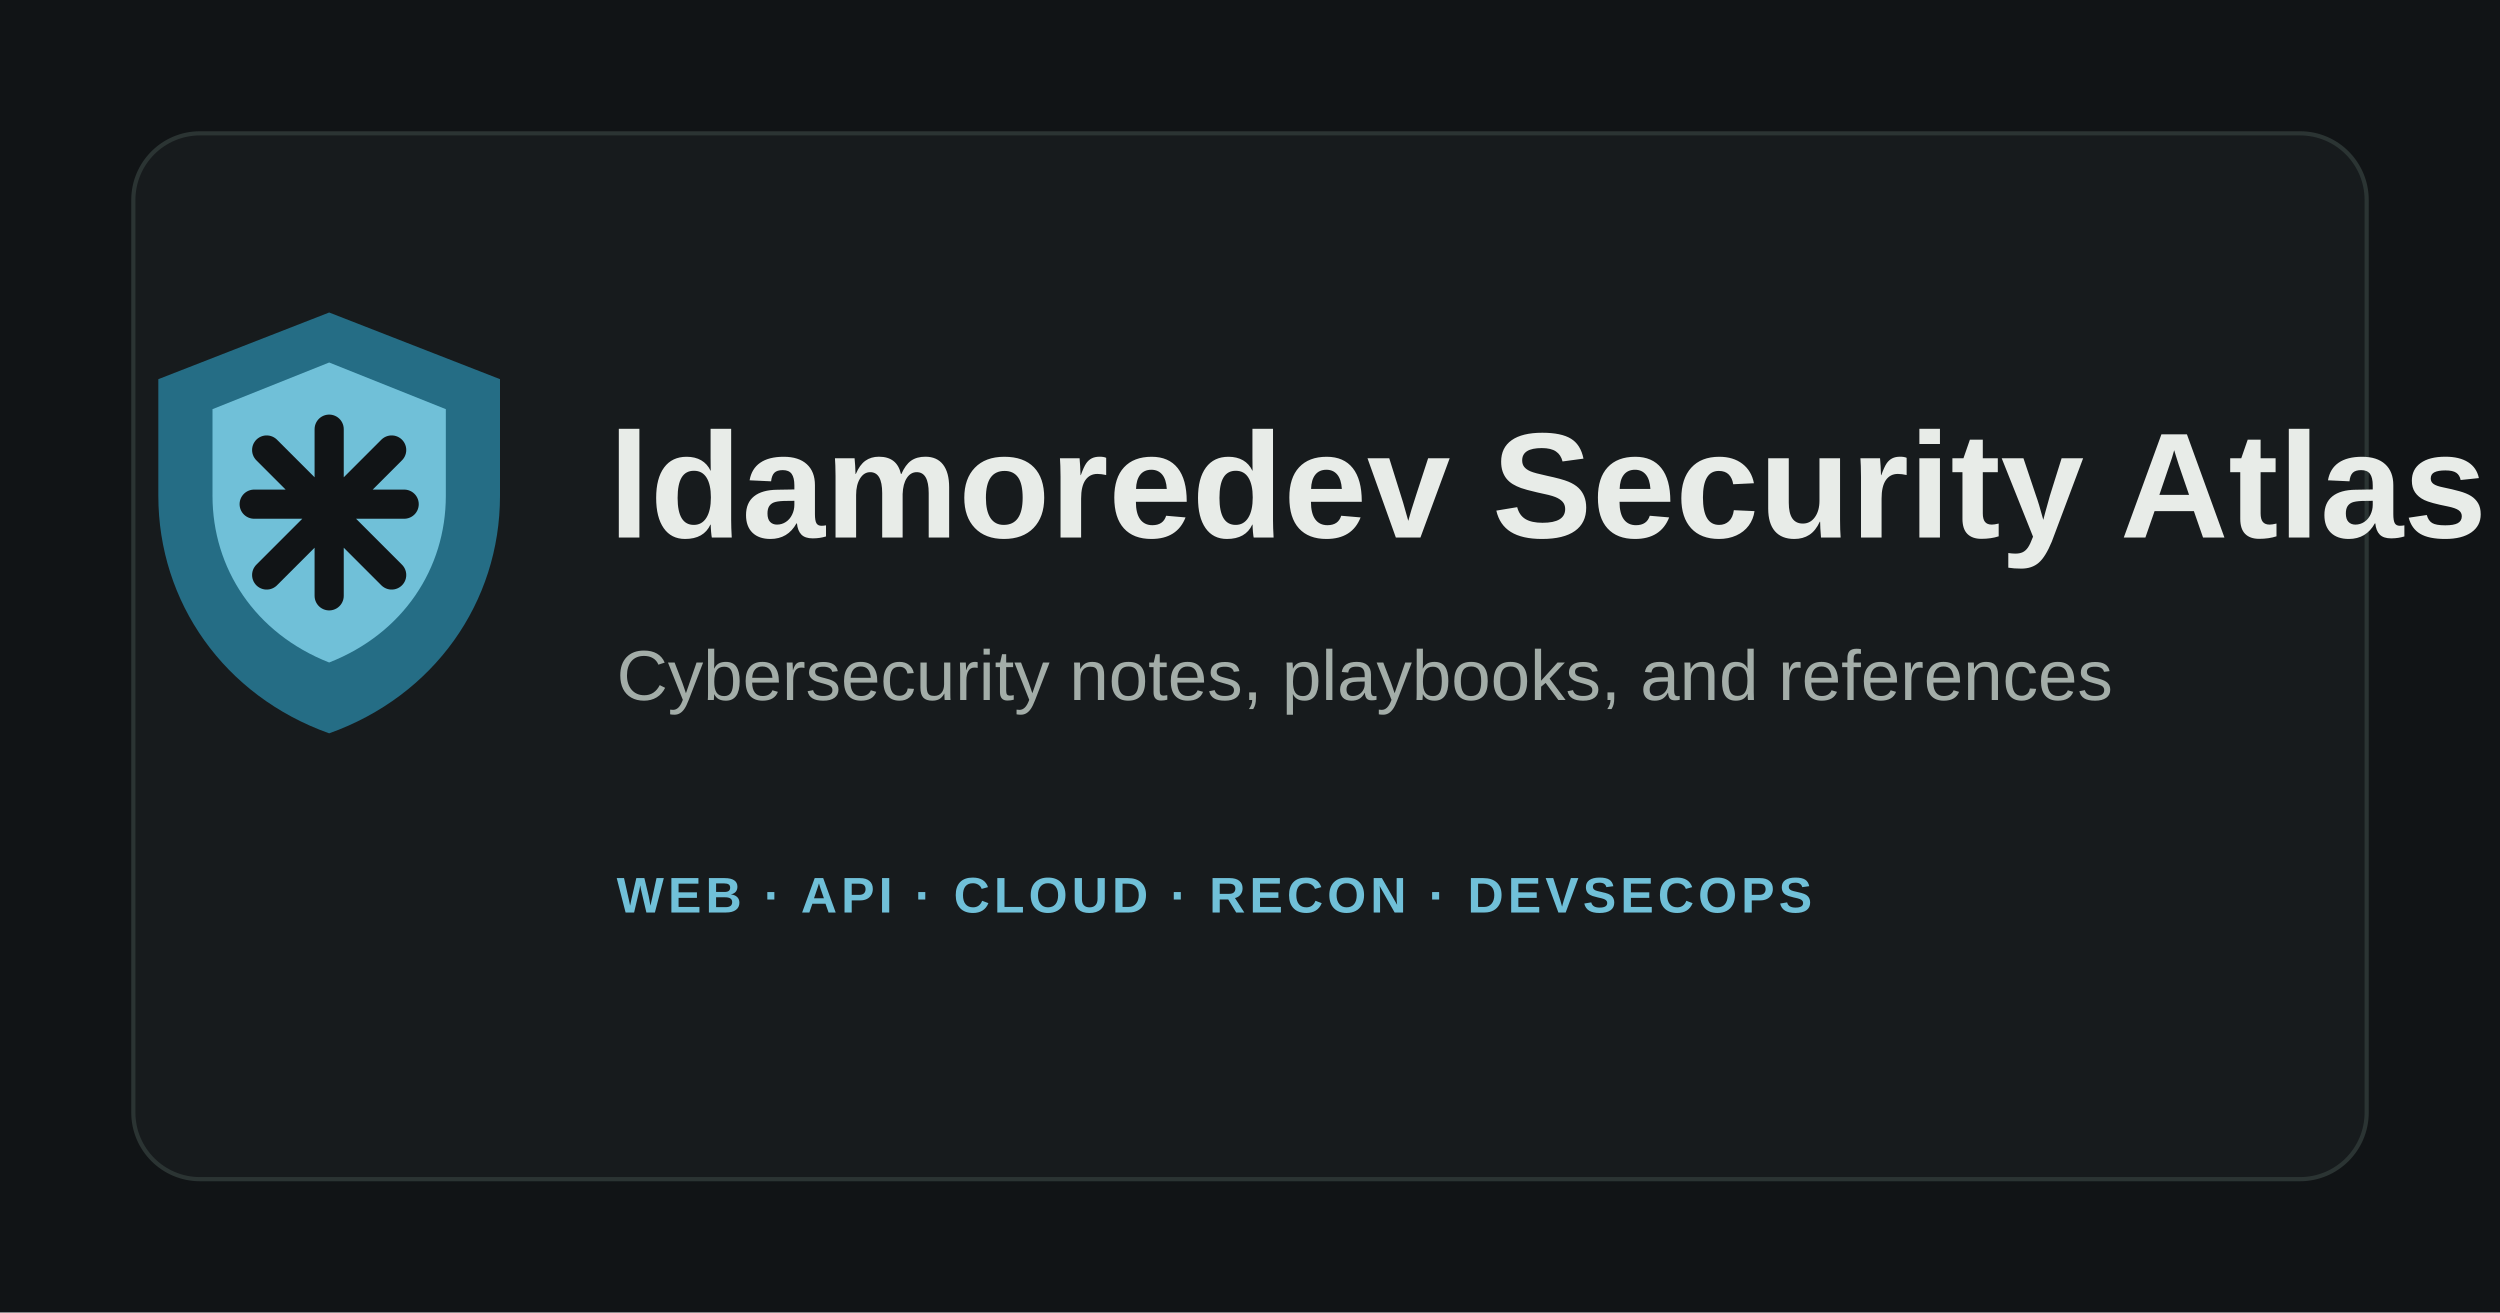
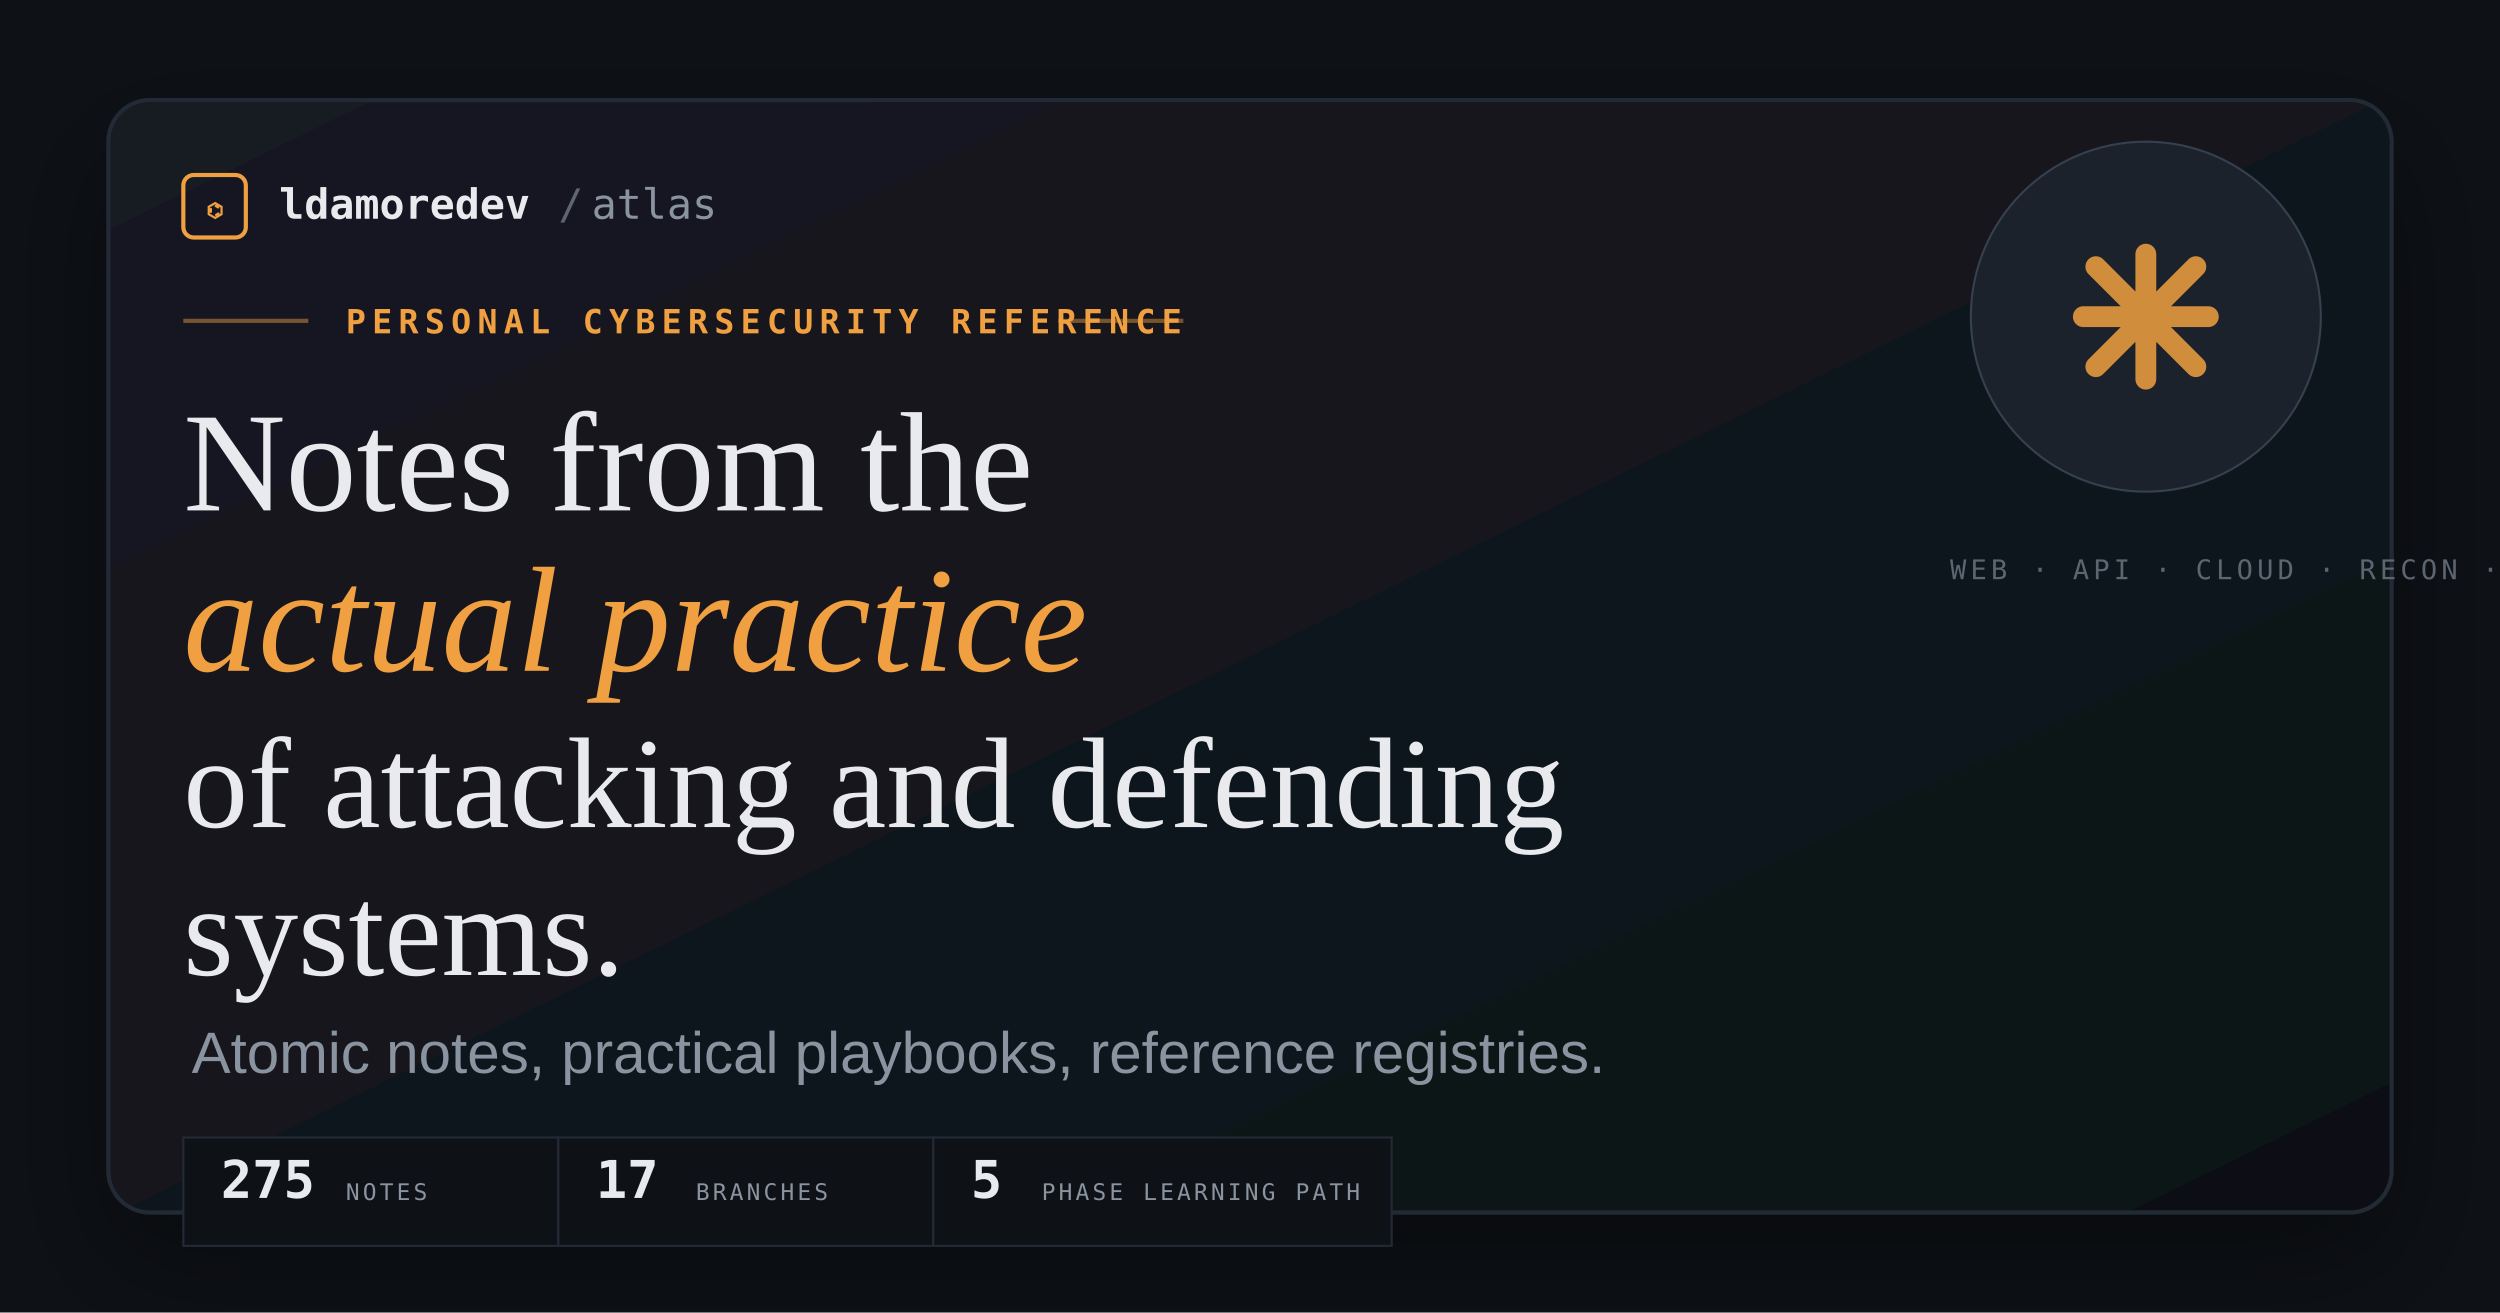
- <svg xmlns="http://www.w3.org/2000/svg" width="1200" height="630" viewBox="0 0 1200 630" role="img" aria-label="ldamoredev Security Atlas">
-   <rect width="1200" height="630" fill="#111416" />
-   <rect x="64" y="64" width="1072" height="502" rx="32" fill="#171b1d" stroke="#2b3433" stroke-width="2" />
-   <path d="M158 150l82 32v56c0 51-31.5 96-82 114-50.5-18-82-63-82-114v-56l82-32z" fill="#256d85" />
-   <path d="M158 174l56 22.4V238c0 34.8-20.4 66-56 80-35.6-14-56-45.2-56-80v-41.6L158 174z" fill="#70c0d8" />
-   <path d="M122 242h72M158 206v80M128 216l60 60M188 216l-60 60" stroke="#111416" stroke-width="14" stroke-linecap="round" />
-   <text x="292" y="258" fill="#e8ece8" font-family="-apple-system,BlinkMacSystemFont,Segoe UI,Arial,sans-serif" font-size="72" font-weight="800">ldamoredev Security Atlas</text>
-   <text x="296" y="336" fill="#a3ada8" font-family="-apple-system,BlinkMacSystemFont,Segoe UI,Arial,sans-serif" font-size="34" font-weight="500">Cybersecurity notes, playbooks, and references</text>
-   <text x="296" y="438" fill="#70c0d8" font-family="-apple-system,BlinkMacSystemFont,Segoe UI,Arial,sans-serif" font-size="24" font-weight="700" letter-spacing="2">WEB · API · CLOUD · RECON · DEVSECOPS</text>
+ <svg xmlns="http://www.w3.org/2000/svg" width="1200" height="630" viewBox="0 0 1200 630" role="img" aria-label="ldamoredev atlas cybersecurity reference">
+   <defs>
+     <linearGradient id="panel" x1="0" y1="0" x2="1" y2="1">
+       <stop offset="0" stop-color="#151a22" />
+       <stop offset="1" stop-color="#0e1116" />
+     </linearGradient>
+     <filter id="shadow" x="-20%" y="-20%" width="140%" height="140%">
+       <feDropShadow dx="0" dy="24" stdDeviation="28" flood-color="#000000" flood-opacity="0.38" />
+     </filter>
+   </defs>
+   <rect width="1200" height="630" fill="#0e1116" />
+   <rect x="52" y="48" width="1096" height="534" rx="20" fill="url(#panel)" stroke="#232a35" stroke-width="2" filter="url(#shadow)" />
+   <rect x="88" y="84" width="30" height="30" rx="5" fill="none" stroke="#f0a040" stroke-width="2" />
+   <text x="103" y="105" text-anchor="middle" fill="#f0a040" font-family="ui-monospace, SFMono-Regular, Menlo, monospace" font-size="13" font-weight="700">⌬</text>
+   <text x="134" y="105" fill="#e8eaed" font-family="ui-monospace, SFMono-Regular, Menlo, monospace" font-size="20" font-weight="700">ldamoredev</text>
+   <text x="268" y="105" fill="#5d6571" font-family="ui-monospace, SFMono-Regular, Menlo, monospace" font-size="20">/</text>
+   <text x="284" y="105" fill="#8a93a0" font-family="ui-monospace, SFMono-Regular, Menlo, monospace" font-size="20">atlas</text>
+   <line x1="88" y1="154" x2="148" y2="154" stroke="#f0a040" stroke-opacity="0.45" stroke-width="2" />
+   <text x="166" y="160" fill="#f0a040" font-family="ui-monospace, SFMono-Regular, Menlo, monospace" font-size="16" font-weight="700" letter-spacing="3">PERSONAL CYBERSECURITY REFERENCE</text>
+   <line x1="508" y1="154" x2="568" y2="154" stroke="#f0a040" stroke-opacity="0.45" stroke-width="2" />
+   <text x="88" y="245" fill="#e8eaed" font-family="Georgia, 'Times New Roman', serif" font-size="68" font-weight="500">Notes from the</text>
+   <text x="88" y="322" fill="#f0a040" font-family="Georgia, 'Times New Roman', serif" font-size="72" font-style="italic">actual practice</text>
+   <text x="88" y="397" fill="#e8eaed" font-family="Georgia, 'Times New Roman', serif" font-size="62" font-weight="500">of attacking and defending</text>
+   <text x="88" y="468" fill="#e8eaed" font-family="Georgia, 'Times New Roman', serif" font-size="62" font-weight="500">systems.</text>
+   <text x="92" y="515" fill="#8a93a0" font-family="Arial, system-ui, sans-serif" font-size="28">Atomic notes, practical playbooks, reference registries.</text>
+   <g transform="translate(88 546)">
+     <rect width="180" height="52" fill="#0e1116" stroke="#232a35" />
+     <text x="18" y="29" fill="#e8eaed" font-family="ui-monospace, SFMono-Regular, Menlo, monospace" font-size="25" font-weight="700">275</text>
+     <text x="78" y="30" fill="#8a93a0" font-family="ui-monospace, SFMono-Regular, Menlo, monospace" font-size="11" letter-spacing="1.5">NOTES</text>
+     <rect x="180" width="180" height="52" fill="#0e1116" stroke="#232a35" />
+     <text x="198" y="29" fill="#e8eaed" font-family="ui-monospace, SFMono-Regular, Menlo, monospace" font-size="25" font-weight="700">17</text>
+     <text x="246" y="30" fill="#8a93a0" font-family="ui-monospace, SFMono-Regular, Menlo, monospace" font-size="11" letter-spacing="1.5">BRANCHES</text>
+     <rect x="360" width="220" height="52" fill="#0e1116" stroke="#232a35" />
+     <text x="378" y="29" fill="#e8eaed" font-family="ui-monospace, SFMono-Regular, Menlo, monospace" font-size="25" font-weight="700">5</text>
+     <text x="412" y="30" fill="#8a93a0" font-family="ui-monospace, SFMono-Regular, Menlo, monospace" font-size="11" letter-spacing="1.5">PHASE LEARNING PATH</text>
+   </g>
+   <circle cx="1030" cy="152" r="84" fill="#1c222b" stroke="#36404e" />
+   <path d="M1000 152h60M1030 122v60M1006 128l48 48M1054 128l-48 48" stroke="#f0a040" stroke-width="10" stroke-linecap="round" opacity="0.85" />
+   <text x="936" y="278" fill="#5d6571" font-family="ui-monospace, SFMono-Regular, Menlo, monospace" font-size="13" letter-spacing="2">WEB · API · CLOUD · RECON · DEFENSE</text>
</svg>
